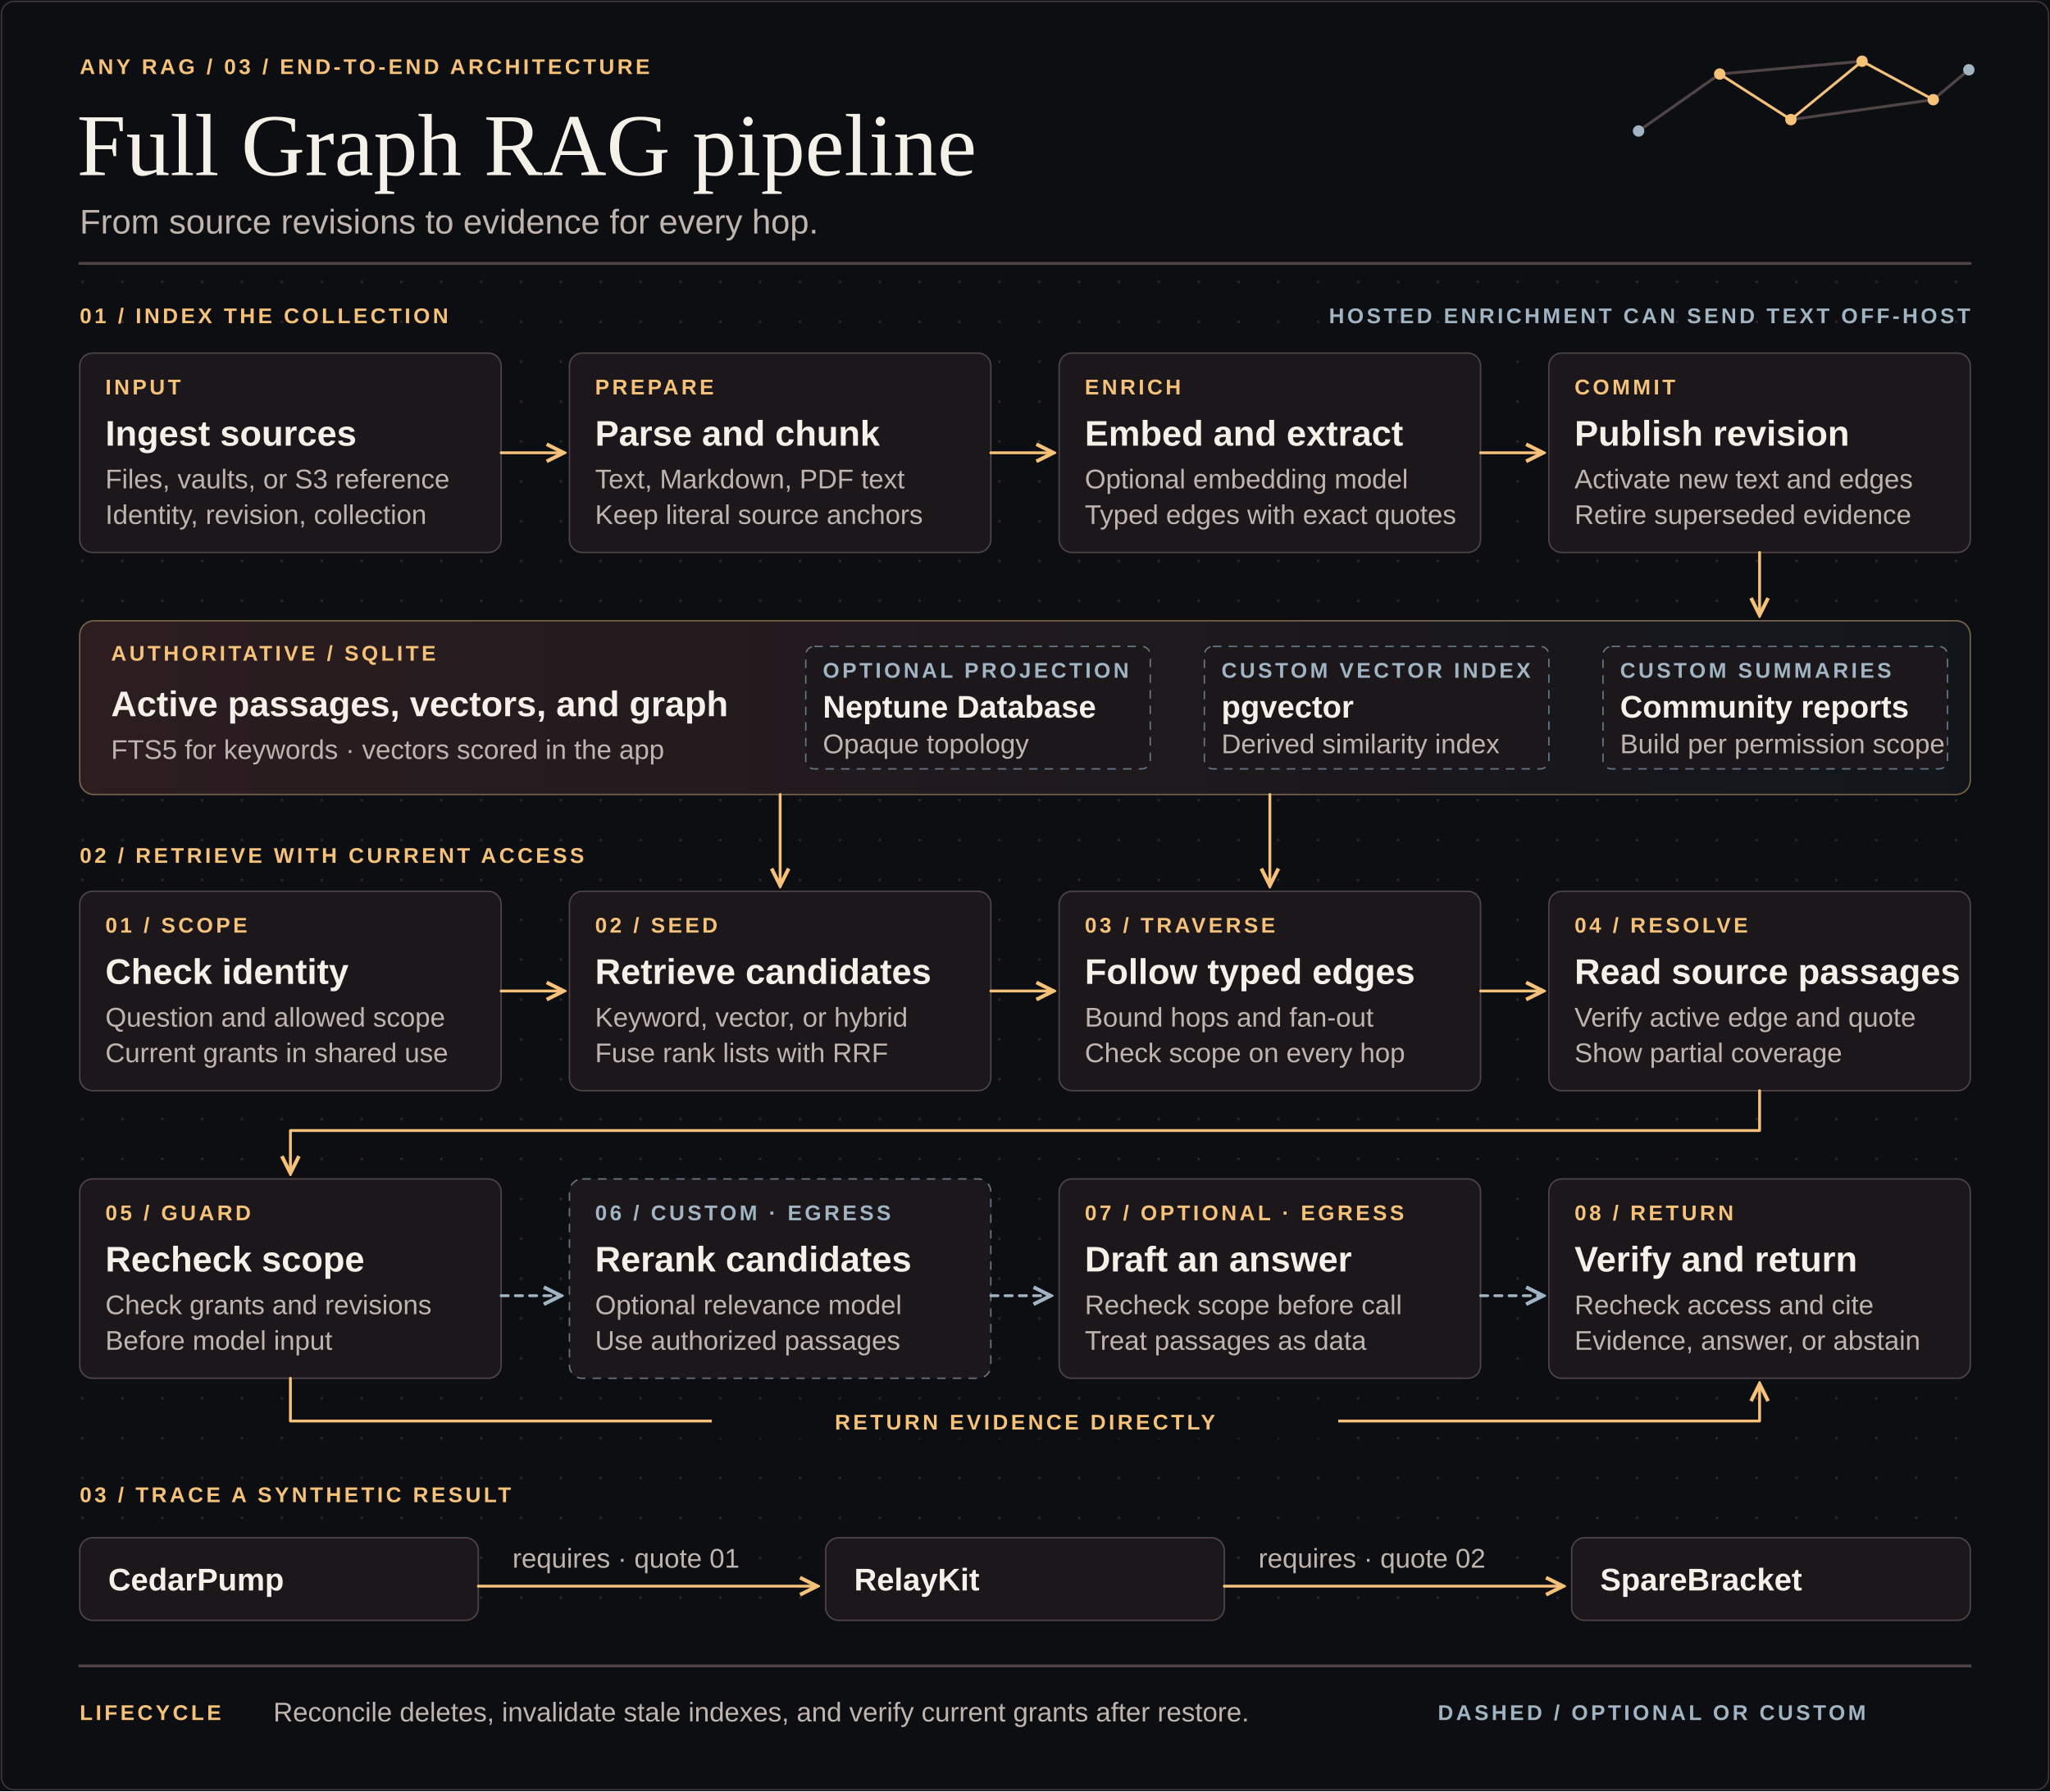
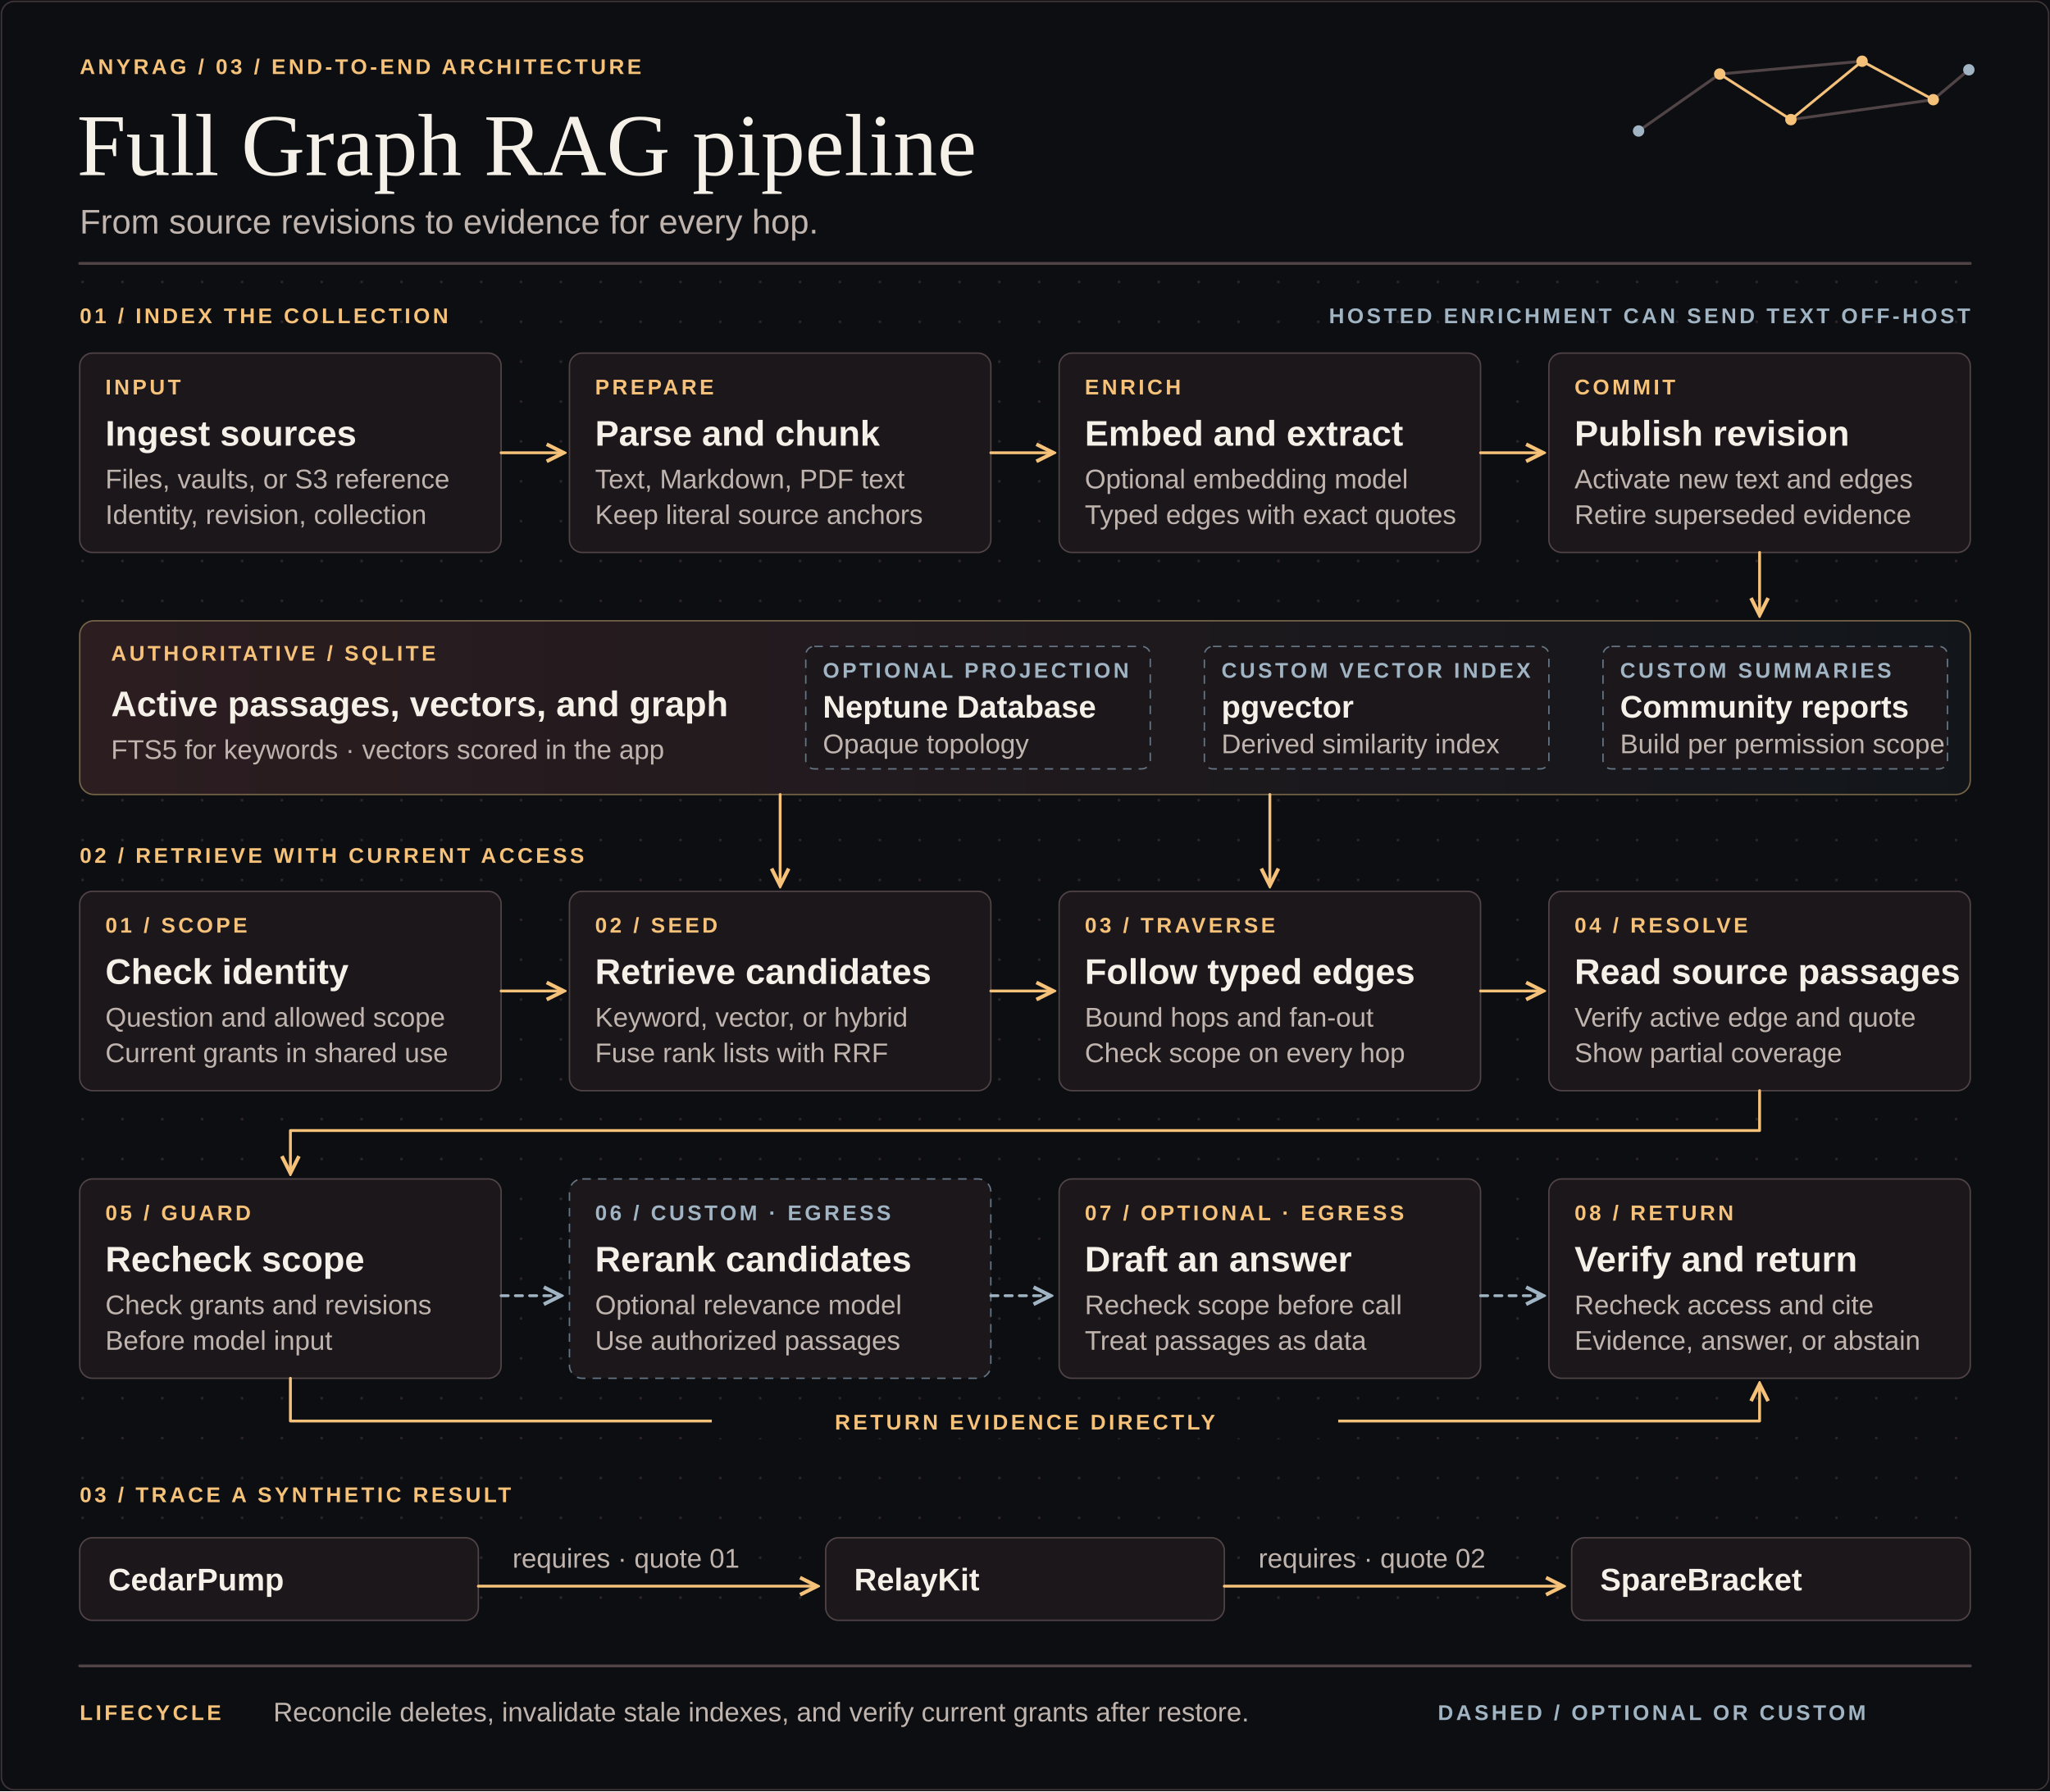
<svg xmlns="http://www.w3.org/2000/svg" width="1440" height="1258" viewBox="0 0 1440 1258" role="img" aria-labelledby="title desc">
  <defs>
    <pattern id="grid" width="28" height="28" patternUnits="userSpaceOnUse">
      <circle cx="2" cy="2" r="1" fill="#2b2429" />
    </pattern>
    <linearGradient id="band" x2="1" y2="0">
      <stop stop-color="#2c1d20" />
      <stop offset="1" stop-color="#12161b" />
    </linearGradient>
    <marker id="goldArrow" markerWidth="8" markerHeight="8" refX="7" refY="4" orient="auto">
      <path d="M1 1L7 4L1 7" fill="none" stroke="#f6c279" stroke-width="1.3" />
    </marker>
    <marker id="silverArrow" markerWidth="8" markerHeight="8" refX="7" refY="4" orient="auto">
      <path d="M1 1L7 4L1 7" fill="none" stroke="#a0b4c3" stroke-width="1.3" />
    </marker>
  </defs>
  <style>
  text { font-family: Arial, Helvetica, sans-serif; }
  .title { font: 62px Georgia, "Times New Roman", serif; fill: #f5f0e8; }
  .subtitle { font-size: 24px; fill: #c0b4ae; }
  .label { font-size: 15px; font-weight: 650; letter-spacing: 2px; fill: #f6c279; }
  .silver { fill: #a0b4c3; }
  .cardTitle { font-size: 25px; font-weight: 650; fill: #f5f0e8; }
  .detail { font-size: 19px; fill: #c0b4ae; }
  .nodeTitle { font-size: 22px; font-weight: 650; fill: #f5f0e8; }
  .card { fill: #1b171b; stroke: #514446; }
  .extension { stroke: #667684; stroke-dasharray: 6 5; }
  .arrow, .optionalArrow, .wire { fill: none; stroke-width: 2; stroke-linecap: round; stroke-linejoin: round; }
  .arrow { stroke: #f6c279; marker-end: url(#goldArrow); }
  .optionalArrow { stroke: #a0b4c3; stroke-dasharray: 5 5; marker-end: url(#silverArrow); }
  .wire { stroke: #514446; }
</style>
  <rect width="1440" height="1258" fill="#0d0e11" />
  <rect x="1" y="1" width="1438" height="1256" rx="9" fill="none" stroke="#413438" />
  <rect x="52" y="191" width="1336" height="954" fill="url(#grid)" />
-   <text x="56" y="52" class="label">ANY RAG  /  03  /  END-TO-END ARCHITECTURE</text>
+   <text x="56" y="52" class="label">ANYRAG  /  03  /  END-TO-END ARCHITECTURE</text>
  <text x="54" y="123" class="title">Full Graph RAG pipeline</text>
  <text x="56" y="164" class="subtitle">From source revisions to evidence for every hop.</text>
  <path d="M56 185H1384" class="wire" />
  <path d="M1151 92L1208 52L1258 84L1308 43L1358 70L1383 49M1208 52L1308 43M1258 84L1358 70" class="wire" />
  <path d="M1208 52L1258 84L1308 43L1358 70" fill="none" stroke="#f6c279" stroke-width="1.8" />
  <circle cx="1151" cy="92" r="4" fill="#a0b4c3" />
  <circle cx="1208" cy="52" r="4" fill="#f6c279" />
  <circle cx="1258" cy="84" r="4" fill="#f6c279" />
  <circle cx="1308" cy="43" r="4" fill="#f6c279" />
  <circle cx="1358" cy="70" r="4" fill="#f6c279" />
  <circle cx="1383" cy="49" r="4" fill="#a0b4c3" />
  <text x="56" y="227" class="label">01  /  INDEX THE COLLECTION</text>
  <text x="1384" y="227" text-anchor="end" class="label silver">HOSTED ENRICHMENT CAN SEND TEXT OFF-HOST</text>
  <rect x="56" y="248" width="296" height="140" rx="9" class="card" />
  <text x="74" y="277" class="label">INPUT</text>
  <text x="74" y="313" class="cardTitle">Ingest sources</text>
  <text x="74" y="343" class="detail">Files, vaults, or S3 reference</text>
  <text x="74" y="368" class="detail">Identity, revision, collection</text>
  <rect x="400" y="248" width="296" height="140" rx="9" class="card" />
  <text x="418" y="277" class="label">PREPARE</text>
  <text x="418" y="313" class="cardTitle">Parse and chunk</text>
  <text x="418" y="343" class="detail">Text, Markdown, PDF text</text>
  <text x="418" y="368" class="detail">Keep literal source anchors</text>
  <rect x="744" y="248" width="296" height="140" rx="9" class="card" />
  <text x="762" y="277" class="label">ENRICH</text>
  <text x="762" y="313" class="cardTitle">Embed and extract</text>
  <text x="762" y="343" class="detail">Optional embedding model</text>
  <text x="762" y="368" class="detail">Typed edges with exact quotes</text>
  <rect x="1088" y="248" width="296" height="140" rx="9" class="card" />
  <text x="1106" y="277" class="label">COMMIT</text>
  <text x="1106" y="313" class="cardTitle">Publish revision</text>
  <text x="1106" y="343" class="detail">Activate new text and edges</text>
  <text x="1106" y="368" class="detail">Retire superseded evidence</text>
  <path d="M352 318H396" class="arrow" />
  <path d="M696 318H740" class="arrow" />
  <path d="M1040 318H1084" class="arrow" />
  <path d="M1236 388V432" class="arrow" />
  <rect x="56" y="436" width="1328" height="122" rx="10" fill="url(#band)" stroke="#766448" />
  <text x="78" y="464" class="label">AUTHORITATIVE  /  SQLITE</text>
  <text x="78" y="503" class="cardTitle">Active passages, vectors, and graph</text>
  <text x="78" y="533" class="detail">FTS5 for keywords · vectors scored in the app</text>
  <rect x="566" y="454" width="242" height="86" rx="6" class="card extension" />
  <text x="578" y="476" class="label silver">OPTIONAL PROJECTION</text>
  <text x="578" y="504" class="nodeTitle">Neptune Database</text>
  <text x="578" y="529" class="detail">Opaque topology</text>
  <rect x="846" y="454" width="242" height="86" rx="6" class="card extension" />
  <text x="858" y="476" class="label silver">CUSTOM VECTOR INDEX</text>
  <text x="858" y="504" class="nodeTitle">pgvector</text>
  <text x="858" y="529" class="detail">Derived similarity index</text>
  <rect x="1126" y="454" width="242" height="86" rx="6" class="card extension" />
  <text x="1138" y="476" class="label silver">CUSTOM SUMMARIES</text>
  <text x="1138" y="504" class="nodeTitle">Community reports</text>
  <text x="1138" y="529" class="detail">Build per permission scope</text>
  <text x="56" y="606" class="label">02  /  RETRIEVE WITH CURRENT ACCESS</text>
  <path d="M548 558V622" class="arrow" />
  <path d="M892 558V622" class="arrow" />
  <rect x="56" y="626" width="296" height="140" rx="9" class="card" />
  <text x="74" y="655" class="label">01  /  SCOPE</text>
  <text x="74" y="691" class="cardTitle">Check identity</text>
  <text x="74" y="721" class="detail">Question and allowed scope</text>
  <text x="74" y="746" class="detail">Current grants in shared use</text>
  <rect x="400" y="626" width="296" height="140" rx="9" class="card" />
  <text x="418" y="655" class="label">02  /  SEED</text>
  <text x="418" y="691" class="cardTitle">Retrieve candidates</text>
  <text x="418" y="721" class="detail">Keyword, vector, or hybrid</text>
  <text x="418" y="746" class="detail">Fuse rank lists with RRF</text>
  <rect x="744" y="626" width="296" height="140" rx="9" class="card" />
  <text x="762" y="655" class="label">03  /  TRAVERSE</text>
  <text x="762" y="691" class="cardTitle">Follow typed edges</text>
  <text x="762" y="721" class="detail">Bound hops and fan-out</text>
  <text x="762" y="746" class="detail">Check scope on every hop</text>
  <rect x="1088" y="626" width="296" height="140" rx="9" class="card" />
  <text x="1106" y="655" class="label">04  /  RESOLVE</text>
  <text x="1106" y="691" class="cardTitle">Read source passages</text>
  <text x="1106" y="721" class="detail">Verify active edge and quote</text>
  <text x="1106" y="746" class="detail">Show partial coverage</text>
  <path d="M352 696H396" class="arrow" />
  <path d="M696 696H740" class="arrow" />
  <path d="M1040 696H1084" class="arrow" />
  <path d="M1236 766V794H204V824" class="arrow" />
  <rect x="56" y="828" width="296" height="140" rx="9" class="card" />
  <text x="74" y="857" class="label">05  /  GUARD</text>
  <text x="74" y="893" class="cardTitle">Recheck scope</text>
  <text x="74" y="923" class="detail">Check grants and revisions</text>
  <text x="74" y="948" class="detail">Before model input</text>
  <rect x="400" y="828" width="296" height="140" rx="9" class="card extension" />
  <text x="418" y="857" class="label silver">06  /  CUSTOM · EGRESS</text>
  <text x="418" y="893" class="cardTitle">Rerank candidates</text>
  <text x="418" y="923" class="detail">Optional relevance model</text>
  <text x="418" y="948" class="detail">Use authorized passages</text>
  <rect x="744" y="828" width="296" height="140" rx="9" class="card" />
  <text x="762" y="857" class="label">07  /  OPTIONAL · EGRESS</text>
  <text x="762" y="893" class="cardTitle">Draft an answer</text>
  <text x="762" y="923" class="detail">Recheck scope before call</text>
  <text x="762" y="948" class="detail">Treat passages as data</text>
  <rect x="1088" y="828" width="296" height="140" rx="9" class="card" />
  <text x="1106" y="857" class="label">08  /  RETURN</text>
  <text x="1106" y="893" class="cardTitle">Verify and return</text>
  <text x="1106" y="923" class="detail">Recheck access and cite</text>
  <text x="1106" y="948" class="detail">Evidence, answer, or abstain</text>
  <path d="M352 910H394" class="optionalArrow" />
  <path d="M696 910H738" class="optionalArrow" />
  <path d="M1040 910H1084" class="optionalArrow" />
  <path d="M204 968V998H1236V972" class="arrow" />
  <rect x="500" y="986" width="440" height="24" fill="#0d0e11" />
  <text x="720" y="1004" text-anchor="middle" class="label">RETURN EVIDENCE DIRECTLY</text>
  <text x="56" y="1055" class="label">03  /  TRACE A SYNTHETIC RESULT</text>
  <rect x="56" y="1080" width="280" height="58" rx="9" class="card" />
  <text x="76" y="1117" class="nodeTitle">CedarPump</text>
  <rect x="580" y="1080" width="280" height="58" rx="9" class="card" />
  <text x="600" y="1117" class="nodeTitle">RelayKit</text>
  <rect x="1104" y="1080" width="280" height="58" rx="9" class="card" />
  <text x="1124" y="1117" class="nodeTitle">SpareBracket</text>
  <path d="M336 1114H574" class="arrow" />
  <path d="M860 1114H1098" class="arrow" />
  <text x="360" y="1101" class="detail">requires · quote 01</text>
  <text x="884" y="1101" class="detail">requires · quote 02</text>
  <path d="M56 1170H1384" class="wire" />
  <text x="56" y="1208" class="label">LIFECYCLE</text>
  <text x="192" y="1209" class="detail">Reconcile deletes, invalidate stale indexes, and verify current grants after restore.</text>
  <text x="1010" y="1208" class="label silver">DASHED  /  OPTIONAL OR CUSTOM</text>
</svg>
